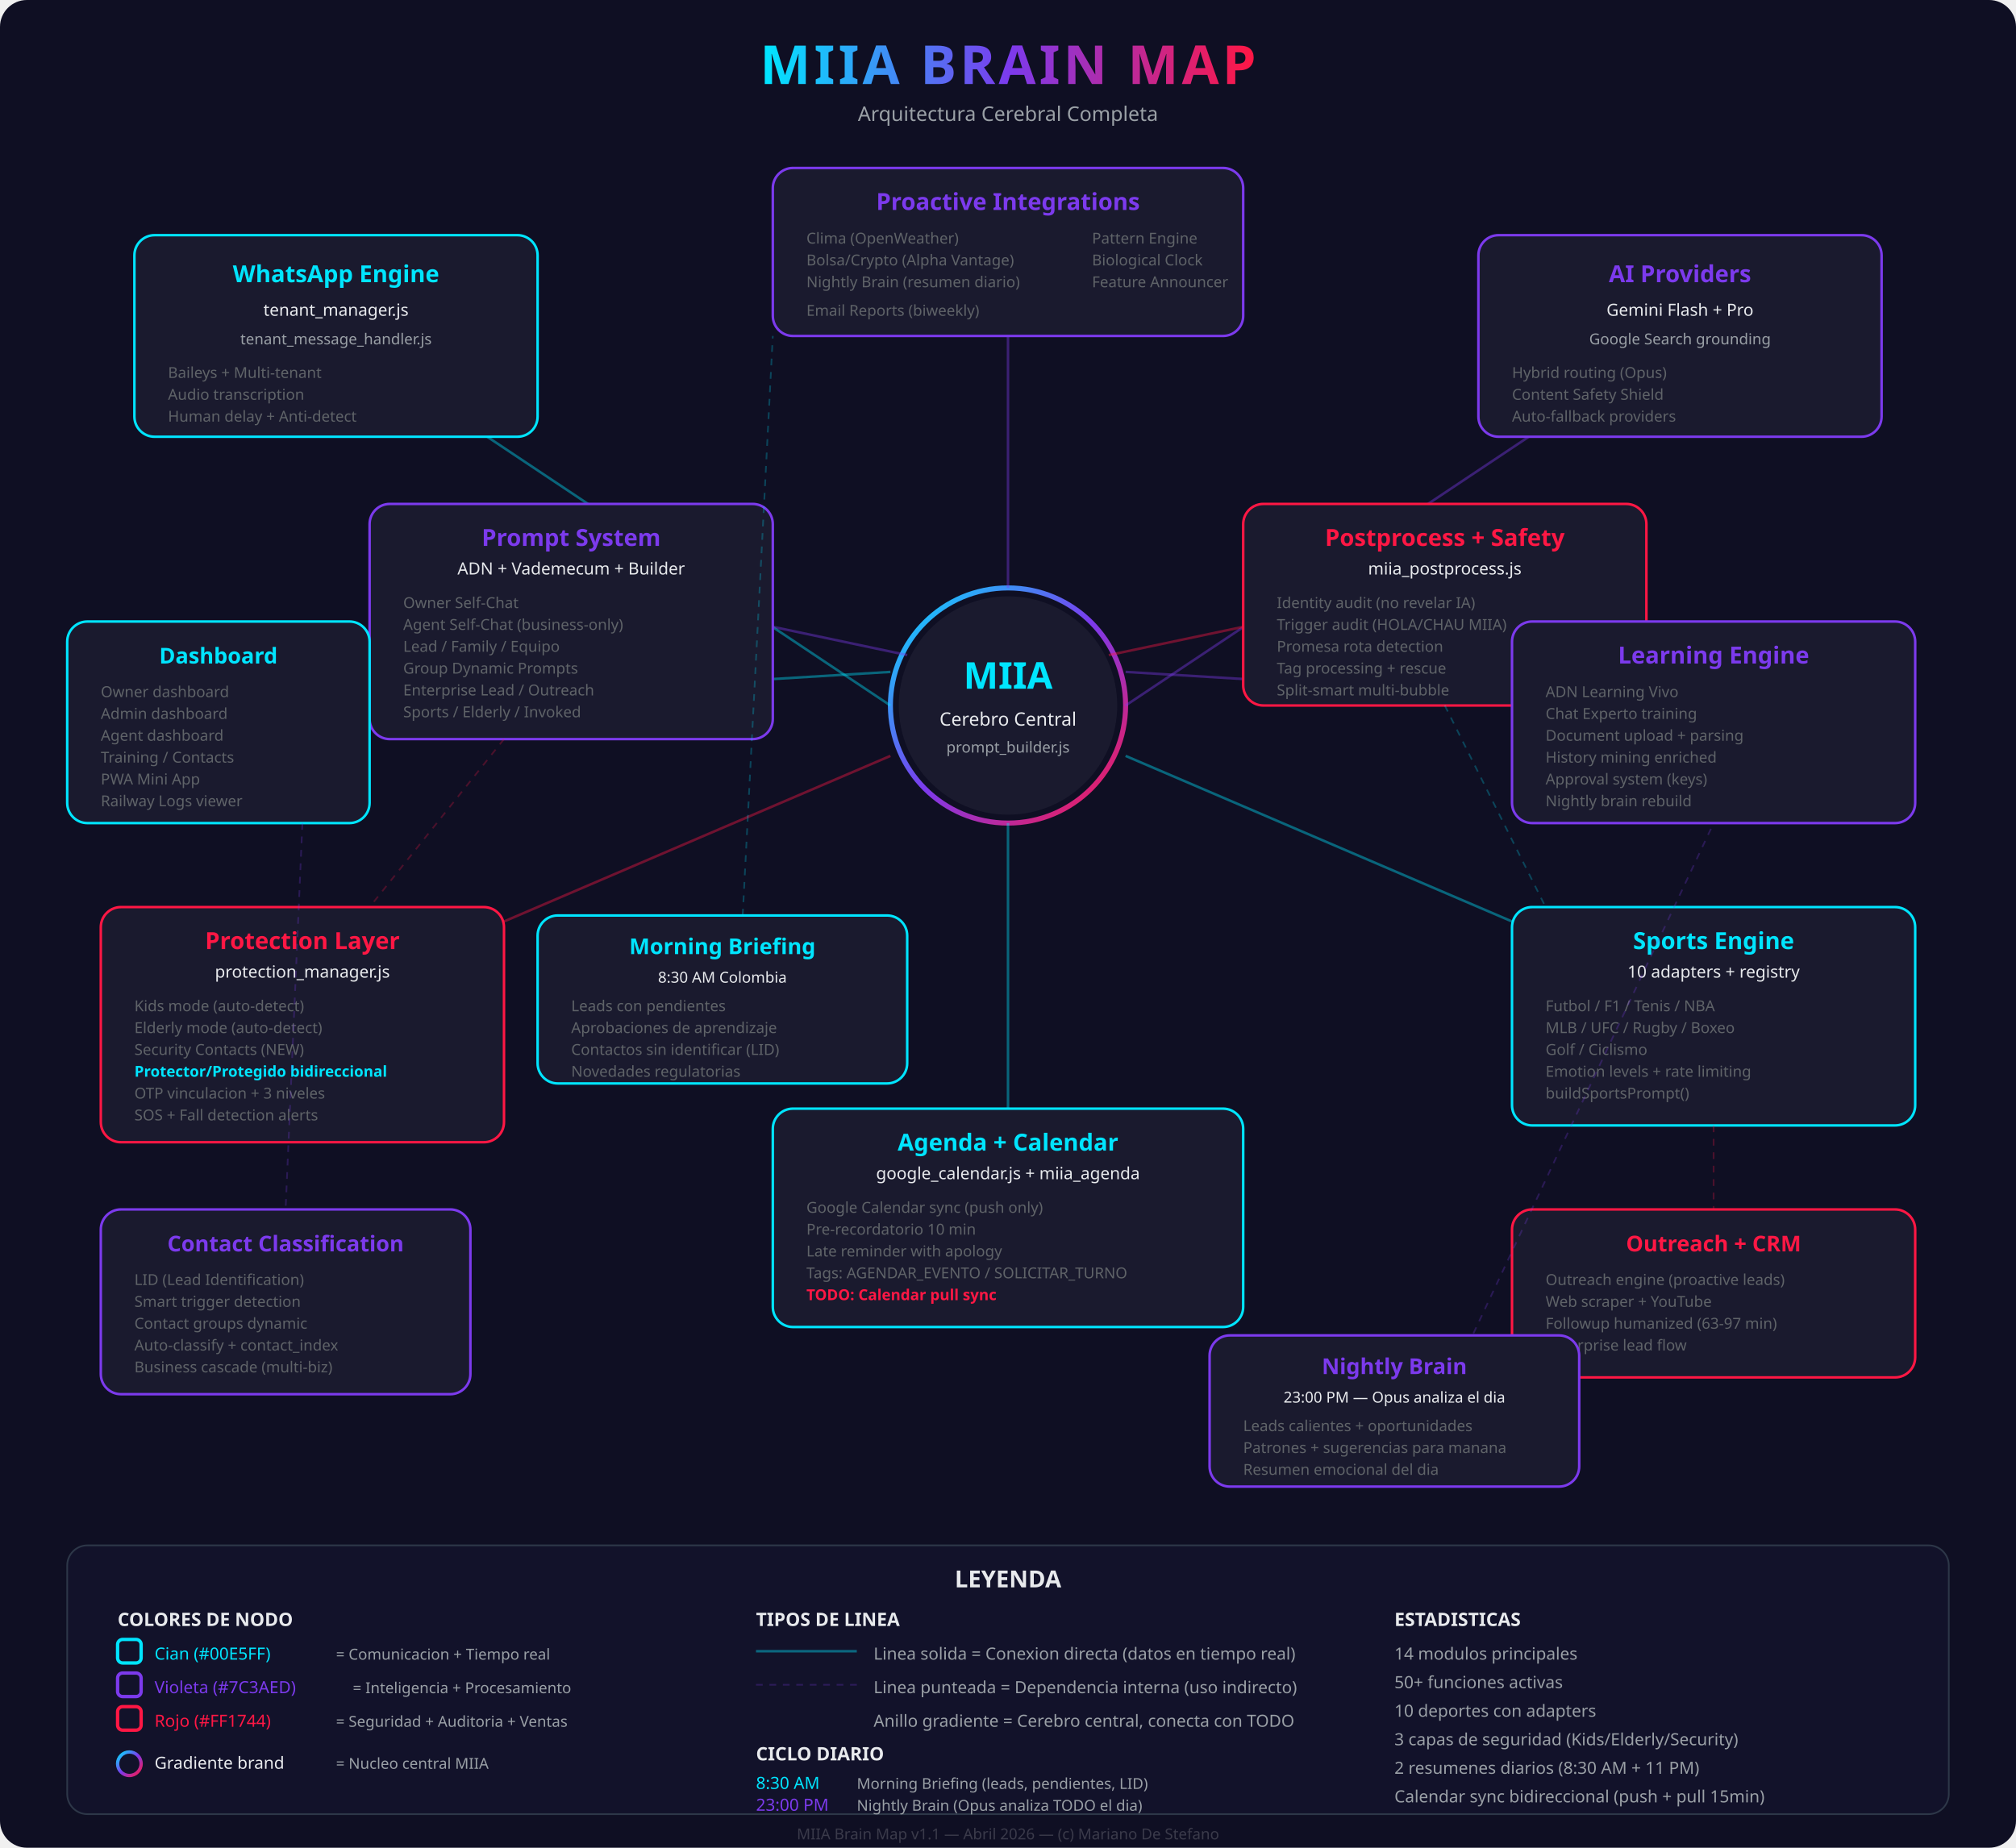
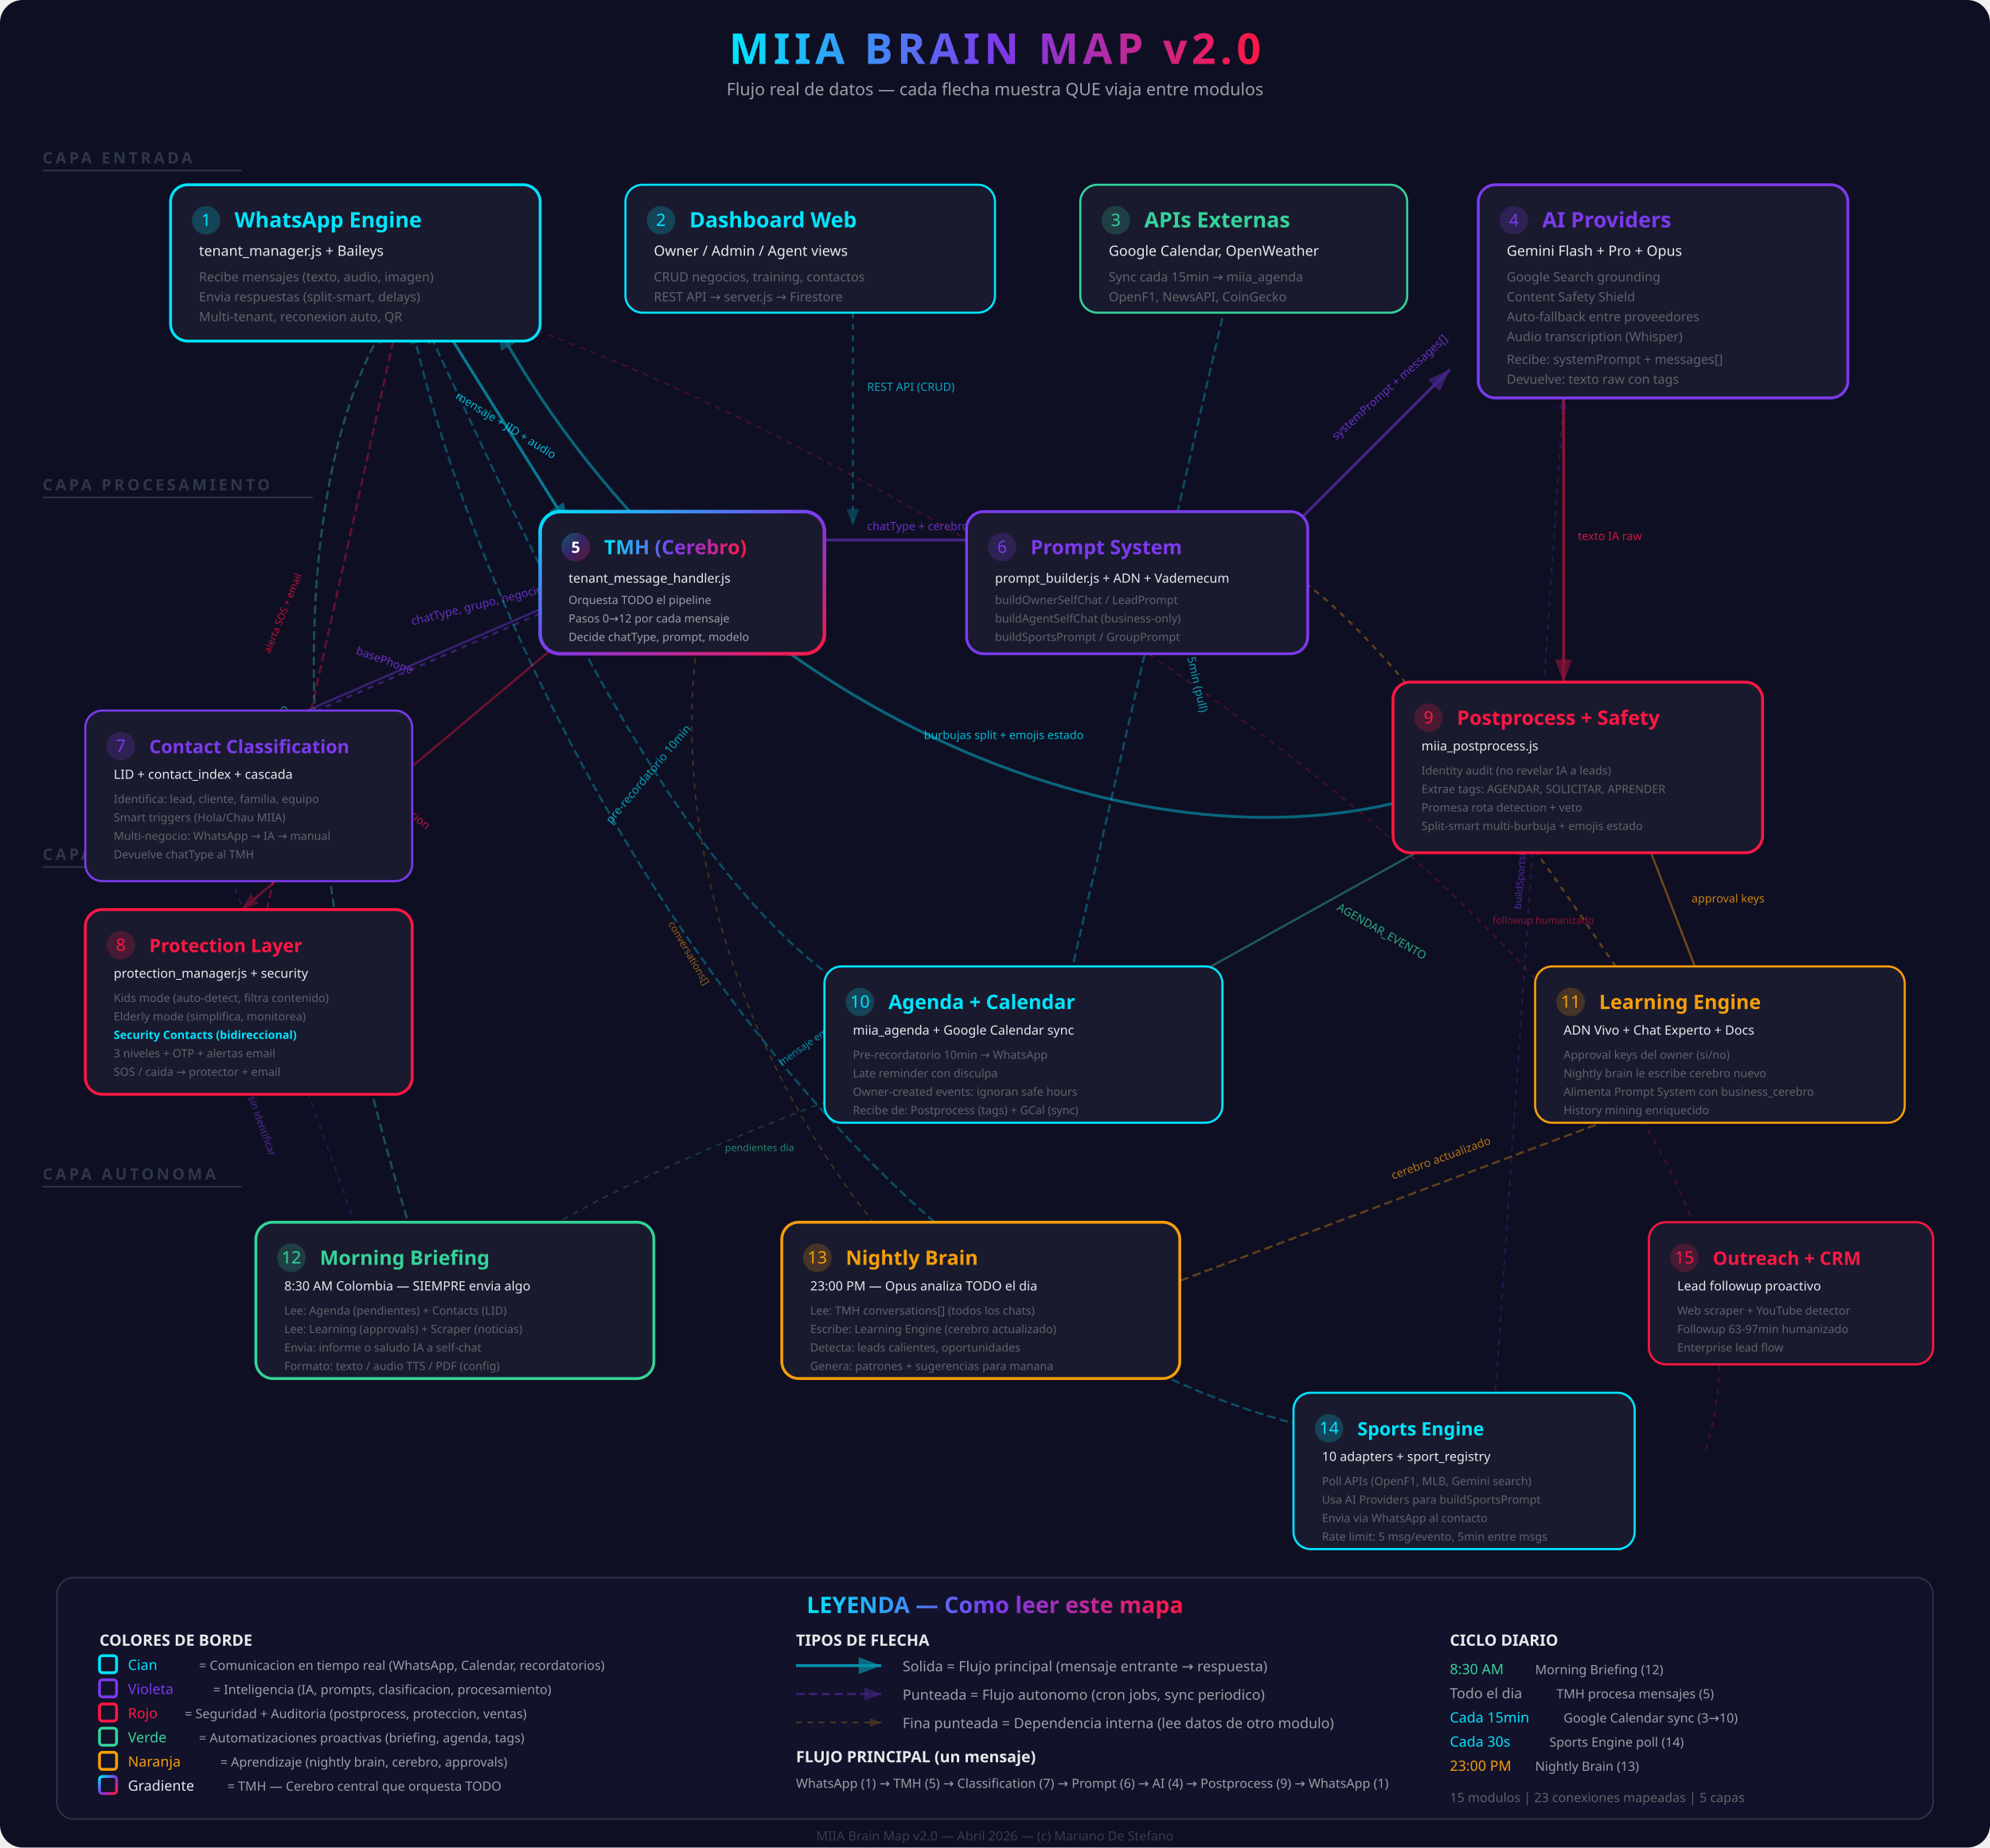
- <svg xmlns="http://www.w3.org/2000/svg" width="1200" height="1100" viewBox="0 0 1200 1100" font-family="'Segoe UI', system-ui, sans-serif">
+ <svg xmlns="http://www.w3.org/2000/svg" width="1400" height="1300" viewBox="0 0 1400 1300" font-family="'Segoe UI', system-ui, sans-serif">
  <defs>
    <linearGradient id="brand" x1="0%" y1="0%" x2="100%" y2="100%">
      <stop offset="0%" stop-color="#00E5FF" />
      <stop offset="50%" stop-color="#7C3AED" />
      <stop offset="100%" stop-color="#FF1744" />
    </linearGradient>
    <linearGradient id="brand-h" x1="0%" y1="0%" x2="100%" y2="0%">
      <stop offset="0%" stop-color="#00E5FF" />
      <stop offset="50%" stop-color="#7C3AED" />
      <stop offset="100%" stop-color="#FF1744" />
    </linearGradient>
-     <linearGradient id="cyan-violet" x1="0%" y1="0%" x2="100%" y2="0%">
-       <stop offset="0%" stop-color="#00E5FF" />
-       <stop offset="100%" stop-color="#7C3AED" />
-     </linearGradient>
-     <linearGradient id="violet-red" x1="0%" y1="0%" x2="100%" y2="0%">
-       <stop offset="0%" stop-color="#7C3AED" />
-       <stop offset="100%" stop-color="#FF1744" />
-     </linearGradient>
    <filter id="glow">
      <feGaussianBlur stdDeviation="3" result="blur" />
      <feMerge>
        <feMergeNode in="blur" />
        <feMergeNode in="SourceGraphic" />
      </feMerge>
    </filter>
    <filter id="shadow">
-       <feDropShadow dx="0" dy="2" stdDeviation="4" flood-opacity="0.15" />
+       <feDropShadow dx="0" dy="2" stdDeviation="4" flood-opacity="0.2" />
    </filter>
+     <marker id="arrow-cyan" markerWidth="8" markerHeight="6" refX="8" refY="3" orient="auto">
+       <path d="M0,0 L8,3 L0,6" fill="#00E5FF" opacity="0.7" />
+     </marker>
+     <marker id="arrow-violet" markerWidth="8" markerHeight="6" refX="8" refY="3" orient="auto">
+       <path d="M0,0 L8,3 L0,6" fill="#7C3AED" opacity="0.7" />
+     </marker>
+     <marker id="arrow-red" markerWidth="8" markerHeight="6" refX="8" refY="3" orient="auto">
+       <path d="M0,0 L8,3 L0,6" fill="#FF1744" opacity="0.7" />
+     </marker>
+     <marker id="arrow-green" markerWidth="8" markerHeight="6" refX="8" refY="3" orient="auto">
+       <path d="M0,0 L8,3 L0,6" fill="#34D399" opacity="0.7" />
+     </marker>
+     <marker id="arrow-orange" markerWidth="8" markerHeight="6" refX="8" refY="3" orient="auto">
+       <path d="M0,0 L8,3 L0,6" fill="#F59E0B" opacity="0.7" />
+     </marker>
  </defs>
-   <rect width="1200" height="1100" fill="#0f0f23" rx="16" />
-   <text x="600" y="50" text-anchor="middle" fill="url(#brand-h)" font-size="32" font-weight="700" letter-spacing="2">MIIA BRAIN MAP</text>
-   <text x="600" y="72" text-anchor="middle" fill="#9aa0a6" font-size="12">Arquitectura Cerebral Completa</text>
-   <circle cx="600" cy="420" r="70" fill="none" stroke="url(#brand)" stroke-width="3" filter="glow" />
-   <circle cx="600" cy="420" r="65" fill="#1a1a2e" />
-   <text x="600" y="410" text-anchor="middle" fill="#00E5FF" font-size="22" font-weight="700">MIIA</text>
-   <text x="600" y="432" text-anchor="middle" fill="#e8eaed" font-size="11">Cerebro Central</text>
-   <text x="600" y="448" text-anchor="middle" fill="#9aa0a6" font-size="9">prompt_builder.js</text>
-   <line x1="530" y1="420" x2="200" y2="200" stroke="#00E5FF" stroke-width="1.5" opacity="0.4" />
-   <line x1="670" y1="420" x2="1000" y2="200" stroke="#7C3AED" stroke-width="1.5" opacity="0.4" />
-   <line x1="530" y1="450" x2="180" y2="600" stroke="#FF1744" stroke-width="1.5" opacity="0.4" />
-   <line x1="600" y1="490" x2="600" y2="700" stroke="#00E5FF" stroke-width="1.5" opacity="0.4" />
-   <line x1="540" y1="390" x2="350" y2="350" stroke="#7C3AED" stroke-width="1.5" opacity="0.4" />
-   <line x1="660" y1="390" x2="850" y2="350" stroke="#FF1744" stroke-width="1.5" opacity="0.4" />
-   <line x1="670" y1="450" x2="1020" y2="600" stroke="#00E5FF" stroke-width="1.5" opacity="0.4" />
-   <line x1="600" y1="350" x2="600" y2="160" stroke="#7C3AED" stroke-width="1.5" opacity="0.4" />
-   <line x1="530" y1="400" x2="200" y2="420" stroke="#00E5FF" stroke-width="1.5" opacity="0.4" />
-   <line x1="670" y1="400" x2="1000" y2="420" stroke="#7C3AED" stroke-width="1.5" opacity="0.4" />
-   <rect x="80" y="140" width="240" height="120" rx="12" fill="#1a1a2e" stroke="#00E5FF" stroke-width="1.5" filter="shadow" />
-   <text x="200" y="168" text-anchor="middle" fill="#00E5FF" font-size="14" font-weight="700">WhatsApp Engine</text>
-   <text x="200" y="188" text-anchor="middle" fill="#e8eaed" font-size="10">tenant_manager.js</text>
-   <text x="200" y="205" text-anchor="middle" fill="#9aa0a6" font-size="9">tenant_message_handler.js</text>
-   <text x="100" y="225" fill="#5f6368" font-size="9">Baileys + Multi-tenant</text>
-   <text x="100" y="238" fill="#5f6368" font-size="9">Audio transcription</text>
-   <text x="100" y="251" fill="#5f6368" font-size="9">Human delay + Anti-detect</text>
-   <rect x="880" y="140" width="240" height="120" rx="12" fill="#1a1a2e" stroke="#7C3AED" stroke-width="1.5" filter="shadow" />
-   <text x="1000" y="168" text-anchor="middle" fill="#7C3AED" font-size="14" font-weight="700">AI Providers</text>
-   <text x="1000" y="188" text-anchor="middle" fill="#e8eaed" font-size="10">Gemini Flash + Pro</text>
-   <text x="1000" y="205" text-anchor="middle" fill="#9aa0a6" font-size="9">Google Search grounding</text>
-   <text x="900" y="225" fill="#5f6368" font-size="9">Hybrid routing (Opus)</text>
-   <text x="900" y="238" fill="#5f6368" font-size="9">Content Safety Shield</text>
-   <text x="900" y="251" fill="#5f6368" font-size="9">Auto-fallback providers</text>
-   <rect x="220" y="300" width="240" height="140" rx="12" fill="#1a1a2e" stroke="#7C3AED" stroke-width="1.5" filter="shadow" />
-   <text x="340" y="325" text-anchor="middle" fill="#7C3AED" font-size="14" font-weight="700">Prompt System</text>
-   <text x="340" y="342" text-anchor="middle" fill="#e8eaed" font-size="10">ADN + Vademecum + Builder</text>
-   <text x="240" y="362" fill="#5f6368" font-size="9">Owner Self-Chat</text>
-   <text x="240" y="375" fill="#5f6368" font-size="9">Agent Self-Chat (business-only)</text>
-   <text x="240" y="388" fill="#5f6368" font-size="9">Lead / Family / Equipo</text>
-   <text x="240" y="401" fill="#5f6368" font-size="9">Group Dynamic Prompts</text>
-   <text x="240" y="414" fill="#5f6368" font-size="9">Enterprise Lead / Outreach</text>
-   <text x="240" y="427" fill="#5f6368" font-size="9">Sports / Elderly / Invoked</text>
-   <rect x="740" y="300" width="240" height="120" rx="12" fill="#1a1a2e" stroke="#FF1744" stroke-width="1.5" filter="shadow" />
-   <text x="860" y="325" text-anchor="middle" fill="#FF1744" font-size="14" font-weight="700">Postprocess + Safety</text>
-   <text x="860" y="342" text-anchor="middle" fill="#e8eaed" font-size="10">miia_postprocess.js</text>
-   <text x="760" y="362" fill="#5f6368" font-size="9">Identity audit (no revelar IA)</text>
-   <text x="760" y="375" fill="#5f6368" font-size="9">Trigger audit (HOLA/CHAU MIIA)</text>
-   <text x="760" y="388" fill="#5f6368" font-size="9">Promesa rota detection</text>
-   <text x="760" y="401" fill="#5f6368" font-size="9">Tag processing + rescue</text>
-   <text x="760" y="414" fill="#5f6368" font-size="9">Split-smart multi-bubble</text>
-   <rect x="60" y="540" width="240" height="140" rx="12" fill="#1a1a2e" stroke="#FF1744" stroke-width="1.5" filter="shadow" />
-   <text x="180" y="565" text-anchor="middle" fill="#FF1744" font-size="14" font-weight="700">Protection Layer</text>
-   <text x="180" y="582" text-anchor="middle" fill="#e8eaed" font-size="10">protection_manager.js</text>
-   <text x="80" y="602" fill="#5f6368" font-size="9">Kids mode (auto-detect)</text>
-   <text x="80" y="615" fill="#5f6368" font-size="9">Elderly mode (auto-detect)</text>
-   <text x="80" y="628" fill="#5f6368" font-size="9">Security Contacts (NEW)</text>
-   <text x="80" y="641" fill="#00E5FF" font-size="9" font-weight="600">Protector/Protegido bidireccional</text>
-   <text x="80" y="654" fill="#5f6368" font-size="9">OTP vinculacion + 3 niveles</text>
-   <text x="80" y="667" fill="#5f6368" font-size="9">SOS + Fall detection alerts</text>
-   <rect x="460" y="660" width="280" height="130" rx="12" fill="#1a1a2e" stroke="#00E5FF" stroke-width="1.5" filter="shadow" />
-   <text x="600" y="685" text-anchor="middle" fill="#00E5FF" font-size="14" font-weight="700">Agenda + Calendar</text>
-   <text x="600" y="702" text-anchor="middle" fill="#e8eaed" font-size="10">google_calendar.js + miia_agenda</text>
-   <text x="480" y="722" fill="#5f6368" font-size="9">Google Calendar sync (push only)</text>
-   <text x="480" y="735" fill="#5f6368" font-size="9">Pre-recordatorio 10 min</text>
-   <text x="480" y="748" fill="#5f6368" font-size="9">Late reminder with apology</text>
-   <text x="480" y="761" fill="#5f6368" font-size="9">Tags: AGENDAR_EVENTO / SOLICITAR_TURNO</text>
-   <text x="480" y="774" fill="#FF1744" font-size="9" font-weight="600">TODO: Calendar pull sync</text>
-   <rect x="900" y="540" width="240" height="130" rx="12" fill="#1a1a2e" stroke="#00E5FF" stroke-width="1.5" filter="shadow" />
-   <text x="1020" y="565" text-anchor="middle" fill="#00E5FF" font-size="14" font-weight="700">Sports Engine</text>
-   <text x="1020" y="582" text-anchor="middle" fill="#e8eaed" font-size="10">10 adapters + registry</text>
-   <text x="920" y="602" fill="#5f6368" font-size="9">Futbol / F1 / Tenis / NBA</text>
-   <text x="920" y="615" fill="#5f6368" font-size="9">MLB / UFC / Rugby / Boxeo</text>
-   <text x="920" y="628" fill="#5f6368" font-size="9">Golf / Ciclismo</text>
-   <text x="920" y="641" fill="#5f6368" font-size="9">Emotion levels + rate limiting</text>
-   <text x="920" y="654" fill="#5f6368" font-size="9">buildSportsPrompt()</text>
-   <rect x="460" y="100" width="280" height="100" rx="12" fill="#1a1a2e" stroke="#7C3AED" stroke-width="1.5" filter="shadow" />
-   <text x="600" y="125" text-anchor="middle" fill="#7C3AED" font-size="14" font-weight="700">Proactive Integrations</text>
-   <text x="480" y="145" fill="#5f6368" font-size="9">Clima (OpenWeather)</text>
-   <text x="480" y="158" fill="#5f6368" font-size="9">Bolsa/Crypto (Alpha Vantage)</text>
-   <text x="480" y="171" fill="#5f6368" font-size="9">Nightly Brain (resumen diario)</text>
-   <text x="650" y="145" fill="#5f6368" font-size="9">Pattern Engine</text>
-   <text x="650" y="158" fill="#5f6368" font-size="9">Biological Clock</text>
-   <text x="650" y="171" fill="#5f6368" font-size="9">Feature Announcer</text>
-   <text x="480" y="188" fill="#5f6368" font-size="9">Email Reports (biweekly)</text>
-   <rect x="40" y="370" width="180" height="120" rx="12" fill="#1a1a2e" stroke="#00E5FF" stroke-width="1.5" filter="shadow" />
-   <text x="130" y="395" text-anchor="middle" fill="#00E5FF" font-size="13" font-weight="700">Dashboard</text>
-   <text x="60" y="415" fill="#5f6368" font-size="9">Owner dashboard</text>
-   <text x="60" y="428" fill="#5f6368" font-size="9">Admin dashboard</text>
-   <text x="60" y="441" fill="#5f6368" font-size="9">Agent dashboard</text>
-   <text x="60" y="454" fill="#5f6368" font-size="9">Training / Contacts</text>
-   <text x="60" y="467" fill="#5f6368" font-size="9">PWA Mini App</text>
-   <text x="60" y="480" fill="#5f6368" font-size="9">Railway Logs viewer</text>
-   <rect x="900" y="370" width="240" height="120" rx="12" fill="#1a1a2e" stroke="#7C3AED" stroke-width="1.5" filter="shadow" />
-   <text x="1020" y="395" text-anchor="middle" fill="#7C3AED" font-size="14" font-weight="700">Learning Engine</text>
-   <text x="920" y="415" fill="#5f6368" font-size="9">ADN Learning Vivo</text>
-   <text x="920" y="428" fill="#5f6368" font-size="9">Chat Experto training</text>
-   <text x="920" y="441" fill="#5f6368" font-size="9">Document upload + parsing</text>
-   <text x="920" y="454" fill="#5f6368" font-size="9">History mining enriched</text>
-   <text x="920" y="467" fill="#5f6368" font-size="9">Approval system (keys)</text>
-   <text x="920" y="480" fill="#5f6368" font-size="9">Nightly brain rebuild</text>
-   <rect x="60" y="720" width="220" height="110" rx="12" fill="#1a1a2e" stroke="#7C3AED" stroke-width="1.5" filter="shadow" />
-   <text x="170" y="745" text-anchor="middle" fill="#7C3AED" font-size="13" font-weight="700">Contact Classification</text>
-   <text x="80" y="765" fill="#5f6368" font-size="9">LID (Lead Identification)</text>
-   <text x="80" y="778" fill="#5f6368" font-size="9">Smart trigger detection</text>
-   <text x="80" y="791" fill="#5f6368" font-size="9">Contact groups dynamic</text>
-   <text x="80" y="804" fill="#5f6368" font-size="9">Auto-classify + contact_index</text>
-   <text x="80" y="817" fill="#5f6368" font-size="9">Business cascade (multi-biz)</text>
-   <rect x="900" y="720" width="240" height="100" rx="12" fill="#1a1a2e" stroke="#FF1744" stroke-width="1.5" filter="shadow" />
-   <text x="1020" y="745" text-anchor="middle" fill="#FF1744" font-size="13" font-weight="700">Outreach + CRM</text>
-   <text x="920" y="765" fill="#5f6368" font-size="9">Outreach engine (proactive leads)</text>
-   <text x="920" y="778" fill="#5f6368" font-size="9">Web scraper + YouTube</text>
-   <text x="920" y="791" fill="#5f6368" font-size="9">Followup humanized (63-97 min)</text>
-   <text x="920" y="804" fill="#5f6368" font-size="9">Enterprise lead flow</text>
-   <line x1="300" y1="440" x2="220" y2="540" stroke="#FF1744" stroke-width="1" opacity="0.25" stroke-dasharray="4" />
-   <line x1="860" y1="420" x2="920" y2="540" stroke="#00E5FF" stroke-width="1" opacity="0.25" stroke-dasharray="4" />
-   <line x1="180" y1="490" x2="170" y2="720" stroke="#7C3AED" stroke-width="1" opacity="0.25" stroke-dasharray="4" />
-   <line x1="1020" y1="670" x2="1020" y2="720" stroke="#FF1744" stroke-width="1" opacity="0.25" stroke-dasharray="4" />
-   <line x1="440" y1="585" x2="460" y2="200" stroke="#00E5FF" stroke-width="1" opacity="0.25" stroke-dasharray="4" />
-   <line x1="860" y1="830" x2="1020" y2="490" stroke="#7C3AED" stroke-width="1" opacity="0.25" stroke-dasharray="4" />
-   <rect x="320" y="545" width="220" height="100" rx="12" fill="#1a1a2e" stroke="#00E5FF" stroke-width="1.5" filter="shadow" />
-   <text x="430" y="568" text-anchor="middle" fill="#00E5FF" font-size="13" font-weight="700">Morning Briefing</text>
-   <text x="430" y="585" text-anchor="middle" fill="#e8eaed" font-size="9">8:30 AM Colombia</text>
-   <text x="340" y="602" fill="#5f6368" font-size="9">Leads con pendientes</text>
-   <text x="340" y="615" fill="#5f6368" font-size="9">Aprobaciones de aprendizaje</text>
-   <text x="340" y="628" fill="#5f6368" font-size="9">Contactos sin identificar (LID)</text>
-   <text x="340" y="641" fill="#5f6368" font-size="9">Novedades regulatorias</text>
-   <rect x="720" y="795" width="220" height="90" rx="12" fill="#1a1a2e" stroke="#7C3AED" stroke-width="1.5" filter="shadow" />
-   <text x="830" y="818" text-anchor="middle" fill="#7C3AED" font-size="13" font-weight="700">Nightly Brain</text>
-   <text x="830" y="835" text-anchor="middle" fill="#e8eaed" font-size="9">23:00 PM — Opus analiza el dia</text>
-   <text x="740" y="852" fill="#5f6368" font-size="9">Leads calientes + oportunidades</text>
-   <text x="740" y="865" fill="#5f6368" font-size="9">Patrones + sugerencias para manana</text>
-   <text x="740" y="878" fill="#5f6368" font-size="9">Resumen emocional del dia</text>
-   <rect x="40" y="920" width="1120" height="160" rx="12" fill="#12122a" stroke="#2d3748" stroke-width="1" />
-   <text x="600" y="945" text-anchor="middle" fill="#e8eaed" font-size="14" font-weight="700">LEYENDA</text>
-   <text x="70" y="968" fill="#e8eaed" font-size="11" font-weight="600">COLORES DE NODO</text>
-   <rect x="70" y="976" width="14" height="14" rx="3" fill="none" stroke="#00E5FF" stroke-width="2" />
-   <text x="92" y="988" fill="#00E5FF" font-size="10">Cian (#00E5FF)</text>
-   <text x="200" y="988" fill="#9aa0a6" font-size="9">= Comunicacion + Tiempo real</text>
-   <rect x="70" y="996" width="14" height="14" rx="3" fill="none" stroke="#7C3AED" stroke-width="2" />
-   <text x="92" y="1008" fill="#7C3AED" font-size="10">Violeta (#7C3AED)</text>
-   <text x="210" y="1008" fill="#9aa0a6" font-size="9">= Inteligencia + Procesamiento</text>
-   <rect x="70" y="1016" width="14" height="14" rx="3" fill="none" stroke="#FF1744" stroke-width="2" />
-   <text x="92" y="1028" fill="#FF1744" font-size="10">Rojo (#FF1744)</text>
-   <text x="200" y="1028" fill="#9aa0a6" font-size="9">= Seguridad + Auditoria + Ventas</text>
-   <circle cx="77" cy="1050" r="7" fill="none" stroke="url(#brand)" stroke-width="2" />
-   <text x="92" y="1053" fill="#e8eaed" font-size="10">Gradiente brand</text>
-   <text x="200" y="1053" fill="#9aa0a6" font-size="9">= Nucleo central MIIA</text>
-   <text x="450" y="968" fill="#e8eaed" font-size="11" font-weight="600">TIPOS DE LINEA</text>
-   <line x1="450" y1="983" x2="510" y2="983" stroke="#00E5FF" stroke-width="1.5" opacity="0.4" />
-   <text x="520" y="988" fill="#9aa0a6" font-size="10">Linea solida = Conexion directa (datos en tiempo real)</text>
-   <line x1="450" y1="1003" x2="510" y2="1003" stroke="#7C3AED" stroke-width="1" opacity="0.25" stroke-dasharray="4" />
-   <text x="520" y="1008" fill="#9aa0a6" font-size="10">Linea punteada = Dependencia interna (uso indirecto)</text>
-   <line x1="450" y1="1023" x2="510" y2="1023" stroke="url(#brand)" stroke-width="3" />
-   <text x="520" y="1028" fill="#9aa0a6" font-size="10">Anillo gradiente = Cerebro central, conecta con TODO</text>
-   <text x="450" y="1048" fill="#e8eaed" font-size="11" font-weight="600">CICLO DIARIO</text>
-   <text x="450" y="1065" fill="#00E5FF" font-size="10">8:30 AM</text>
-   <text x="510" y="1065" fill="#9aa0a6" font-size="9">Morning Briefing (leads, pendientes, LID)</text>
-   <text x="450" y="1078" fill="#7C3AED" font-size="10">23:00 PM</text>
-   <text x="510" y="1078" fill="#9aa0a6" font-size="9">Nightly Brain (Opus analiza TODO el dia)</text>
-   <text x="830" y="968" fill="#e8eaed" font-size="11" font-weight="600">ESTADISTICAS</text>
-   <text x="830" y="988" fill="#9aa0a6" font-size="10">14 modulos principales</text>
-   <text x="830" y="1005" fill="#9aa0a6" font-size="10">50+ funciones activas</text>
-   <text x="830" y="1022" fill="#9aa0a6" font-size="10">10 deportes con adapters</text>
-   <text x="830" y="1039" fill="#9aa0a6" font-size="10">3 capas de seguridad (Kids/Elderly/Security)</text>
-   <text x="830" y="1056" fill="#9aa0a6" font-size="10">2 resumenes diarios (8:30 AM + 11 PM)</text>
-   <text x="830" y="1073" fill="#9aa0a6" font-size="10">Calendar sync bidireccional (push + pull 15min)</text>
-   <text x="600" y="1095" text-anchor="middle" fill="#3a3a4a" font-size="9">MIIA Brain Map v1.1 — Abril 2026 — (c) Mariano De Stefano</text>
+   <rect width="1400" height="1300" fill="#0f0f23" rx="16" />
+   <text x="700" y="45" text-anchor="middle" fill="url(#brand-h)" font-size="30" font-weight="700" letter-spacing="3">MIIA BRAIN MAP v2.0</text>
+   <text x="700" y="67" text-anchor="middle" fill="#9aa0a6" font-size="12">Flujo real de datos — cada flecha muestra QUE viaja entre modulos</text>
+   <text x="30" y="115" fill="#2d3748" font-size="11" font-weight="700" letter-spacing="2">CAPA ENTRADA</text>
+   <line x1="30" y1="120" x2="170" y2="120" stroke="#2d3748" stroke-width="1" />
+   <text x="30" y="345" fill="#2d3748" font-size="11" font-weight="700" letter-spacing="2">CAPA PROCESAMIENTO</text>
+   <line x1="30" y1="350" x2="220" y2="350" stroke="#2d3748" stroke-width="1" />
+   <text x="30" y="605" fill="#2d3748" font-size="11" font-weight="700" letter-spacing="2">CAPA DECISION</text>
+   <line x1="30" y1="610" x2="170" y2="610" stroke="#2d3748" stroke-width="1" />
+   <text x="30" y="830" fill="#2d3748" font-size="11" font-weight="700" letter-spacing="2">CAPA AUTONOMA</text>
+   <line x1="30" y1="835" x2="170" y2="835" stroke="#2d3748" stroke-width="1" />
+   <path d="M300,210 L400,370" fill="none" stroke="#00E5FF" stroke-width="2" opacity="0.5" marker-end="url(#arrow-cyan)" />
+   <text x="320" y="280" fill="#00E5FF" font-size="8" transform="rotate(32,320,280)" opacity="0.8">mensaje + JID + audio</text>
+   <path d="M400,420 L170,520" fill="none" stroke="#7C3AED" stroke-width="1.5" opacity="0.4" marker-end="url(#arrow-violet)" />
+   <text x="250" y="460" fill="#7C3AED" font-size="8" transform="rotate(20,250,460)" opacity="0.8">basePhone</text>
+   <path d="M200,510 L430,410" fill="none" stroke="#7C3AED" stroke-width="1.5" opacity="0.4" marker-end="url(#arrow-violet)" stroke-dasharray="4" />
+   <text x="290" y="440" fill="#7C3AED" font-size="8" transform="rotate(-14,290,440)" opacity="0.8">chatType, grupo, negocio</text>
+   <path d="M420,430 L170,640" fill="none" stroke="#FF1744" stroke-width="1.5" opacity="0.4" marker-end="url(#arrow-red)" />
+   <text x="250" y="545" fill="#FF1744" font-size="8" transform="rotate(38,250,545)" opacity="0.7">check proteccion</text>
+   <path d="M560,380 L700,380" fill="none" stroke="#7C3AED" stroke-width="2" opacity="0.5" marker-end="url(#arrow-violet)" />
+   <text x="610" y="373" fill="#7C3AED" font-size="8" opacity="0.8">chatType + cerebro + historial</text>
+   <path d="M900,380 L1020,260" fill="none" stroke="#7C3AED" stroke-width="2" opacity="0.5" marker-end="url(#arrow-violet)" />
+   <text x="940" y="310" fill="#7C3AED" font-size="8" transform="rotate(-42,940,310)" opacity="0.8">systemPrompt + messages[]</text>
+   <path d="M1100,280 L1100,480" fill="none" stroke="#FF1744" stroke-width="2" opacity="0.5" marker-end="url(#arrow-red)" />
+   <text x="1110" y="380" fill="#FF1744" font-size="8" opacity="0.8">texto IA raw</text>
+   <path d="M1000,560 C800,620 500,500 350,230" fill="none" stroke="#00E5FF" stroke-width="2" opacity="0.4" marker-end="url(#arrow-cyan)" />
+   <text x="650" y="520" fill="#00E5FF" font-size="8" opacity="0.8">burbujas split + emojis estado</text>
+   <path d="M1050,570 L780,720" fill="none" stroke="#34D399" stroke-width="1.5" opacity="0.4" marker-end="url(#arrow-green)" />
+   <text x="940" y="640" fill="#34D399" font-size="8" transform="rotate(30,940,640)" opacity="0.8">AGENDAR_EVENTO</text>
+   <path d="M1150,570 L1200,700" fill="none" stroke="#F59E0B" stroke-width="1.5" opacity="0.4" marker-end="url(#arrow-orange)" />
+   <text x="1190" y="635" fill="#F59E0B" font-size="8" opacity="0.8">approval keys</text>
+   <path d="M870,180 L750,700" fill="none" stroke="#00E5FF" stroke-width="1.5" opacity="0.3" marker-end="url(#arrow-cyan)" stroke-dasharray="6,3" />
+   <text x="830" y="440" fill="#00E5FF" font-size="8" transform="rotate(77,830,440)" opacity="0.7">sync 15min (pull)</text>
+   <path d="M650,720 C500,680 380,400 300,230" fill="none" stroke="#00E5FF" stroke-width="1.5" opacity="0.3" marker-end="url(#arrow-cyan)" stroke-dasharray="6,3" />
+   <text x="430" y="580" fill="#00E5FF" font-size="8" transform="rotate(-50,430,580)" opacity="0.7">pre-recordatorio 10min</text>
+   <path d="M600,180 L600,370" fill="none" stroke="#00E5FF" stroke-width="1.5" opacity="0.3" marker-end="url(#arrow-cyan)" stroke-dasharray="4" />
+   <text x="610" y="275" fill="#00E5FF" font-size="8" opacity="0.7">REST API (CRUD)</text>
+   <path d="M300,900 C200,600 200,350 270,230" fill="none" stroke="#34D399" stroke-width="1.5" opacity="0.35" marker-end="url(#arrow-green)" stroke-dasharray="6,3" />
+   <text x="180" y="560" fill="#34D399" font-size="8" transform="rotate(-70,180,560)" opacity="0.7">informe matutino</text>
+   <path d="M680,740 C500,800 380,860 350,890" fill="none" stroke="#34D399" stroke-width="1" opacity="0.25" marker-end="url(#arrow-green)" stroke-dasharray="4" />
+   <text x="510" y="810" fill="#34D399" font-size="7" opacity="0.6">pendientes dia</text>
+   <path d="M160,610 L260,890" fill="none" stroke="#7C3AED" stroke-width="1" opacity="0.25" marker-end="url(#arrow-violet)" stroke-dasharray="4" />
+   <text x="170" y="760" fill="#7C3AED" font-size="7" transform="rotate(70,170,760)" opacity="0.6">LID sin identificar</text>
+   <path d="M780,920 L1180,770" fill="none" stroke="#F59E0B" stroke-width="1.5" opacity="0.35" marker-end="url(#arrow-orange)" stroke-dasharray="6,3" />
+   <text x="980" y="830" fill="#F59E0B" font-size="8" transform="rotate(-20,980,830)" opacity="0.7">cerebro actualizado</text>
+   <path d="M500,400 C450,600 550,800 650,900" fill="none" stroke="#F59E0B" stroke-width="1" opacity="0.25" marker-end="url(#arrow-orange)" stroke-dasharray="4" />
+   <text x="470" y="650" fill="#F59E0B" font-size="7" transform="rotate(60,470,650)" opacity="0.6">conversations[]</text>
+   <path d="M1050,1010 L1100,280" fill="none" stroke="#7C3AED" stroke-width="1" opacity="0.25" marker-end="url(#arrow-violet)" stroke-dasharray="4" />
+   <text x="1070" y="640" fill="#7C3AED" font-size="7" transform="rotate(-85,1070,640)" opacity="0.6">buildSportsPrompt</text>
+   <path d="M950,1010 C600,950 350,500 290,230" fill="none" stroke="#00E5FF" stroke-width="1.5" opacity="0.3" marker-end="url(#arrow-cyan)" stroke-dasharray="6,3" />
+   <text x="550" y="750" fill="#00E5FF" font-size="7" transform="rotate(-35,550,750)" opacity="0.6">mensaje emotivo contacto</text>
+   <path d="M1200,1020 C1300,700 600,300 340,220" fill="none" stroke="#FF1744" stroke-width="1" opacity="0.25" marker-end="url(#arrow-red)" stroke-dasharray="4" />
+   <text x="1050" y="650" fill="#FF1744" font-size="7" opacity="0.5">followup humanizado</text>
+   <path d="M170,720 L280,225" fill="none" stroke="#FF1744" stroke-width="1.5" opacity="0.35" marker-end="url(#arrow-red)" stroke-dasharray="6,3" />
+   <text x="190" y="460" fill="#FF1744" font-size="7" transform="rotate(-68,190,460)" opacity="0.7">alerta SOS + email</text>
+   <path d="M1150,700 C1050,550 950,420 900,400" fill="none" stroke="#F59E0B" stroke-width="1.5" opacity="0.35" marker-end="url(#arrow-orange)" stroke-dasharray="4" />
+   <text x="1060" y="530" fill="#F59E0B" font-size="8" transform="rotate(-40,1060,530)" opacity="0.7">business_cerebro</text>
+   <rect x="120" y="130" width="260" height="110" rx="12" fill="#1a1a2e" stroke="#00E5FF" stroke-width="2" filter="shadow" />
+   <circle cx="145" cy="155" r="10" fill="#00E5FF" opacity="0.2" />
+   <text x="145" y="159" text-anchor="middle" fill="#00E5FF" font-size="12">1</text>
+   <text x="165" y="160" fill="#00E5FF" font-size="15" font-weight="700">WhatsApp Engine</text>
+   <text x="140" y="180" fill="#e8eaed" font-size="10">tenant_manager.js + Baileys</text>
+   <text x="140" y="198" fill="#5f6368" font-size="9">Recibe mensajes (texto, audio, imagen)</text>
+   <text x="140" y="212" fill="#5f6368" font-size="9">Envia respuestas (split-smart, delays)</text>
+   <text x="140" y="226" fill="#5f6368" font-size="9">Multi-tenant, reconexion auto, QR</text>
+   <rect x="440" y="130" width="260" height="90" rx="12" fill="#1a1a2e" stroke="#00E5FF" stroke-width="1.5" filter="shadow" />
+   <circle cx="465" cy="155" r="10" fill="#00E5FF" opacity="0.2" />
+   <text x="465" y="159" text-anchor="middle" fill="#00E5FF" font-size="12">2</text>
+   <text x="485" y="160" fill="#00E5FF" font-size="15" font-weight="700">Dashboard Web</text>
+   <text x="460" y="180" fill="#e8eaed" font-size="10">Owner / Admin / Agent views</text>
+   <text x="460" y="198" fill="#5f6368" font-size="9">CRUD negocios, training, contactos</text>
+   <text x="460" y="212" fill="#5f6368" font-size="9">REST API → server.js → Firestore</text>
+   <rect x="760" y="130" width="230" height="90" rx="12" fill="#1a1a2e" stroke="#34D399" stroke-width="1.5" filter="shadow" />
+   <circle cx="785" cy="155" r="10" fill="#34D399" opacity="0.2" />
+   <text x="785" y="159" text-anchor="middle" fill="#34D399" font-size="12">3</text>
+   <text x="805" y="160" fill="#34D399" font-size="15" font-weight="700">APIs Externas</text>
+   <text x="780" y="180" fill="#e8eaed" font-size="10">Google Calendar, OpenWeather</text>
+   <text x="780" y="198" fill="#5f6368" font-size="9">Sync cada 15min → miia_agenda</text>
+   <text x="780" y="212" fill="#5f6368" font-size="9">OpenF1, NewsAPI, CoinGecko</text>
+   <rect x="1040" y="130" width="260" height="150" rx="12" fill="#1a1a2e" stroke="#7C3AED" stroke-width="2" filter="shadow" />
+   <circle cx="1065" cy="155" r="10" fill="#7C3AED" opacity="0.2" />
+   <text x="1065" y="159" text-anchor="middle" fill="#7C3AED" font-size="12">4</text>
+   <text x="1085" y="160" fill="#7C3AED" font-size="15" font-weight="700">AI Providers</text>
+   <text x="1060" y="180" fill="#e8eaed" font-size="10">Gemini Flash + Pro + Opus</text>
+   <text x="1060" y="198" fill="#5f6368" font-size="9">Google Search grounding</text>
+   <text x="1060" y="212" fill="#5f6368" font-size="9">Content Safety Shield</text>
+   <text x="1060" y="226" fill="#5f6368" font-size="9">Auto-fallback entre proveedores</text>
+   <text x="1060" y="240" fill="#5f6368" font-size="9">Audio transcription (Whisper)</text>
+   <text x="1060" y="256" fill="#5f6368" font-size="9">Recibe: systemPrompt + messages[]</text>
+   <text x="1060" y="270" fill="#5f6368" font-size="9">Devuelve: texto raw con tags</text>
+   <rect x="380" y="360" width="200" height="100" rx="14" fill="#1a1a2e" stroke="url(#brand)" stroke-width="2.5" filter="glow" />
+   <circle cx="405" cy="385" r="10" fill="url(#brand)" opacity="0.3" />
+   <text x="405" y="389" text-anchor="middle" fill="white" font-size="11" font-weight="700">5</text>
+   <text x="425" y="390" fill="url(#brand-h)" font-size="14" font-weight="700">TMH (Cerebro)</text>
+   <text x="400" y="410" fill="#e8eaed" font-size="9">tenant_message_handler.js</text>
+   <text x="400" y="425" fill="#9aa0a6" font-size="8">Orquesta TODO el pipeline</text>
+   <text x="400" y="438" fill="#9aa0a6" font-size="8">Pasos 0→12 por cada mensaje</text>
+   <text x="400" y="451" fill="#9aa0a6" font-size="8">Decide chatType, prompt, modelo</text>
+   <rect x="680" y="360" width="240" height="100" rx="12" fill="#1a1a2e" stroke="#7C3AED" stroke-width="2" filter="shadow" />
+   <circle cx="705" cy="385" r="10" fill="#7C3AED" opacity="0.2" />
+   <text x="705" y="389" text-anchor="middle" fill="#7C3AED" font-size="12">6</text>
+   <text x="725" y="390" fill="#7C3AED" font-size="14" font-weight="700">Prompt System</text>
+   <text x="700" y="410" fill="#e8eaed" font-size="9">prompt_builder.js + ADN + Vademecum</text>
+   <text x="700" y="425" fill="#5f6368" font-size="8">buildOwnerSelfChat / LeadPrompt</text>
+   <text x="700" y="438" fill="#5f6368" font-size="8">buildAgentSelfChat (business-only)</text>
+   <text x="700" y="451" fill="#5f6368" font-size="8">buildSportsPrompt / GroupPrompt</text>
+   <rect x="60" y="500" width="230" height="120" rx="12" fill="#1a1a2e" stroke="#7C3AED" stroke-width="1.5" filter="shadow" />
+   <circle cx="85" cy="525" r="10" fill="#7C3AED" opacity="0.2" />
+   <text x="85" y="529" text-anchor="middle" fill="#7C3AED" font-size="12">7</text>
+   <text x="105" y="530" fill="#7C3AED" font-size="13" font-weight="700">Contact Classification</text>
+   <text x="80" y="548" fill="#e8eaed" font-size="9">LID + contact_index + cascada</text>
+   <text x="80" y="565" fill="#5f6368" font-size="8">Identifica: lead, cliente, familia, equipo</text>
+   <text x="80" y="578" fill="#5f6368" font-size="8">Smart triggers (Hola/Chau MIIA)</text>
+   <text x="80" y="591" fill="#5f6368" font-size="8">Multi-negocio: WhatsApp → IA → manual</text>
+   <text x="80" y="604" fill="#5f6368" font-size="8">Devuelve chatType al TMH</text>
+   <rect x="60" y="640" width="230" height="130" rx="12" fill="#1a1a2e" stroke="#FF1744" stroke-width="2" filter="shadow" />
+   <circle cx="85" cy="665" r="10" fill="#FF1744" opacity="0.2" />
+   <text x="85" y="669" text-anchor="middle" fill="#FF1744" font-size="12">8</text>
+   <text x="105" y="670" fill="#FF1744" font-size="13" font-weight="700">Protection Layer</text>
+   <text x="80" y="688" fill="#e8eaed" font-size="9">protection_manager.js + security</text>
+   <text x="80" y="705" fill="#5f6368" font-size="8">Kids mode (auto-detect, filtra contenido)</text>
+   <text x="80" y="718" fill="#5f6368" font-size="8">Elderly mode (simplifica, monitorea)</text>
+   <text x="80" y="731" fill="#00E5FF" font-size="8" font-weight="600">Security Contacts (bidireccional)</text>
+   <text x="80" y="744" fill="#5f6368" font-size="8">3 niveles + OTP + alertas email</text>
+   <text x="80" y="757" fill="#5f6368" font-size="8">SOS / caida → protector + email</text>
+   <rect x="980" y="480" width="260" height="120" rx="12" fill="#1a1a2e" stroke="#FF1744" stroke-width="2" filter="shadow" />
+   <circle cx="1005" cy="505" r="10" fill="#FF1744" opacity="0.2" />
+   <text x="1005" y="509" text-anchor="middle" fill="#FF1744" font-size="12">9</text>
+   <text x="1025" y="510" fill="#FF1744" font-size="14" font-weight="700">Postprocess + Safety</text>
+   <text x="1000" y="528" fill="#e8eaed" font-size="9">miia_postprocess.js</text>
+   <text x="1000" y="545" fill="#5f6368" font-size="8">Identity audit (no revelar IA a leads)</text>
+   <text x="1000" y="558" fill="#5f6368" font-size="8">Extrae tags: AGENDAR, SOLICITAR, APRENDER</text>
+   <text x="1000" y="571" fill="#5f6368" font-size="8">Promesa rota detection + veto</text>
+   <text x="1000" y="584" fill="#5f6368" font-size="8">Split-smart multi-burbuja + emojis estado</text>
+   <rect x="580" y="680" width="280" height="110" rx="12" fill="#1a1a2e" stroke="#00E5FF" stroke-width="1.5" filter="shadow" />
+   <circle cx="605" cy="705" r="10" fill="#00E5FF" opacity="0.2" />
+   <text x="605" y="709" text-anchor="middle" fill="#00E5FF" font-size="12">10</text>
+   <text x="625" y="710" fill="#00E5FF" font-size="14" font-weight="700">Agenda + Calendar</text>
+   <text x="600" y="728" fill="#e8eaed" font-size="9">miia_agenda + Google Calendar sync</text>
+   <text x="600" y="745" fill="#5f6368" font-size="8">Pre-recordatorio 10min → WhatsApp</text>
+   <text x="600" y="758" fill="#5f6368" font-size="8">Late reminder con disculpa</text>
+   <text x="600" y="771" fill="#5f6368" font-size="8">Owner-created events: ignoran safe hours</text>
+   <text x="600" y="784" fill="#5f6368" font-size="8">Recibe de: Postprocess (tags) + GCal (sync)</text>
+   <rect x="1080" y="680" width="260" height="110" rx="12" fill="#1a1a2e" stroke="#F59E0B" stroke-width="1.5" filter="shadow" />
+   <circle cx="1105" cy="705" r="10" fill="#F59E0B" opacity="0.2" />
+   <text x="1105" y="709" text-anchor="middle" fill="#F59E0B" font-size="12">11</text>
+   <text x="1125" y="710" fill="#F59E0B" font-size="14" font-weight="700">Learning Engine</text>
+   <text x="1100" y="728" fill="#e8eaed" font-size="9">ADN Vivo + Chat Experto + Docs</text>
+   <text x="1100" y="745" fill="#5f6368" font-size="8">Approval keys del owner (si/no)</text>
+   <text x="1100" y="758" fill="#5f6368" font-size="8">Nightly brain le escribe cerebro nuevo</text>
+   <text x="1100" y="771" fill="#5f6368" font-size="8">Alimenta Prompt System con business_cerebro</text>
+   <text x="1100" y="784" fill="#5f6368" font-size="8">History mining enriquecido</text>
+   <rect x="180" y="860" width="280" height="110" rx="12" fill="#1a1a2e" stroke="#34D399" stroke-width="2" filter="shadow" />
+   <circle cx="205" cy="885" r="10" fill="#34D399" opacity="0.2" />
+   <text x="205" y="889" text-anchor="middle" fill="#34D399" font-size="12">12</text>
+   <text x="225" y="890" fill="#34D399" font-size="14" font-weight="700">Morning Briefing</text>
+   <text x="200" y="908" fill="#e8eaed" font-size="9">8:30 AM Colombia — SIEMPRE envia algo</text>
+   <text x="200" y="925" fill="#5f6368" font-size="8">Lee: Agenda (pendientes) + Contacts (LID)</text>
+   <text x="200" y="938" fill="#5f6368" font-size="8">Lee: Learning (approvals) + Scraper (noticias)</text>
+   <text x="200" y="951" fill="#5f6368" font-size="8">Envia: informe o saludo IA a self-chat</text>
+   <text x="200" y="964" fill="#5f6368" font-size="8">Formato: texto / audio TTS / PDF (config)</text>
+   <rect x="550" y="860" width="280" height="110" rx="12" fill="#1a1a2e" stroke="#F59E0B" stroke-width="2" filter="shadow" />
+   <circle cx="575" cy="885" r="10" fill="#F59E0B" opacity="0.2" />
+   <text x="575" y="889" text-anchor="middle" fill="#F59E0B" font-size="12">13</text>
+   <text x="595" y="890" fill="#F59E0B" font-size="14" font-weight="700">Nightly Brain</text>
+   <text x="570" y="908" fill="#e8eaed" font-size="9">23:00 PM — Opus analiza TODO el dia</text>
+   <text x="570" y="925" fill="#5f6368" font-size="8">Lee: TMH conversations[] (todos los chats)</text>
+   <text x="570" y="938" fill="#5f6368" font-size="8">Escribe: Learning Engine (cerebro actualizado)</text>
+   <text x="570" y="951" fill="#5f6368" font-size="8">Detecta: leads calientes, oportunidades</text>
+   <text x="570" y="964" fill="#5f6368" font-size="8">Genera: patrones + sugerencias para manana</text>
+   <rect x="910" y="980" width="240" height="110" rx="12" fill="#1a1a2e" stroke="#00E5FF" stroke-width="1.5" filter="shadow" />
+   <circle cx="935" cy="1005" r="10" fill="#00E5FF" opacity="0.2" />
+   <text x="935" y="1009" text-anchor="middle" fill="#00E5FF" font-size="12">14</text>
+   <text x="955" y="1010" fill="#00E5FF" font-size="13" font-weight="700">Sports Engine</text>
+   <text x="930" y="1028" fill="#e8eaed" font-size="9">10 adapters + sport_registry</text>
+   <text x="930" y="1045" fill="#5f6368" font-size="8">Poll APIs (OpenF1, MLB, Gemini search)</text>
+   <text x="930" y="1058" fill="#5f6368" font-size="8">Usa AI Providers para buildSportsPrompt</text>
+   <text x="930" y="1071" fill="#5f6368" font-size="8">Envia via WhatsApp al contacto</text>
+   <text x="930" y="1084" fill="#5f6368" font-size="8">Rate limit: 5 msg/evento, 5min entre msgs</text>
+   <rect x="1160" y="860" width="200" height="100" rx="12" fill="#1a1a2e" stroke="#FF1744" stroke-width="1.5" filter="shadow" />
+   <circle cx="1185" cy="885" r="10" fill="#FF1744" opacity="0.2" />
+   <text x="1185" y="889" text-anchor="middle" fill="#FF1744" font-size="12">15</text>
+   <text x="1205" y="890" fill="#FF1744" font-size="13" font-weight="700">Outreach + CRM</text>
+   <text x="1180" y="908" fill="#e8eaed" font-size="9">Lead followup proactivo</text>
+   <text x="1180" y="925" fill="#5f6368" font-size="8">Web scraper + YouTube detector</text>
+   <text x="1180" y="938" fill="#5f6368" font-size="8">Followup 63-97min humanizado</text>
+   <text x="1180" y="951" fill="#5f6368" font-size="8">Enterprise lead flow</text>
+   <rect x="40" y="1110" width="1320" height="170" rx="12" fill="#12122a" stroke="#2d3748" stroke-width="1" />
+   <text x="700" y="1135" text-anchor="middle" fill="url(#brand-h)" font-size="16" font-weight="700">LEYENDA — Como leer este mapa</text>
+   <text x="70" y="1158" fill="#e8eaed" font-size="11" font-weight="600">COLORES DE BORDE</text>
+   <rect x="70" y="1165" width="12" height="12" rx="2" fill="none" stroke="#00E5FF" stroke-width="2" />
+   <text x="90" y="1175" fill="#00E5FF" font-size="10">Cian</text>
+   <text x="140" y="1175" fill="#9aa0a6" font-size="9">= Comunicacion en tiempo real (WhatsApp, Calendar, recordatorios)</text>
+   <rect x="70" y="1182" width="12" height="12" rx="2" fill="none" stroke="#7C3AED" stroke-width="2" />
+   <text x="90" y="1192" fill="#7C3AED" font-size="10">Violeta</text>
+   <text x="150" y="1192" fill="#9aa0a6" font-size="9">= Inteligencia (IA, prompts, clasificacion, procesamiento)</text>
+   <rect x="70" y="1199" width="12" height="12" rx="2" fill="none" stroke="#FF1744" stroke-width="2" />
+   <text x="90" y="1209" fill="#FF1744" font-size="10">Rojo</text>
+   <text x="130" y="1209" fill="#9aa0a6" font-size="9">= Seguridad + Auditoria (postprocess, proteccion, ventas)</text>
+   <rect x="70" y="1216" width="12" height="12" rx="2" fill="none" stroke="#34D399" stroke-width="2" />
+   <text x="90" y="1226" fill="#34D399" font-size="10">Verde</text>
+   <text x="140" y="1226" fill="#9aa0a6" font-size="9">= Automatizaciones proactivas (briefing, agenda, tags)</text>
+   <rect x="70" y="1233" width="12" height="12" rx="2" fill="none" stroke="#F59E0B" stroke-width="2" />
+   <text x="90" y="1243" fill="#F59E0B" font-size="10">Naranja</text>
+   <text x="155" y="1243" fill="#9aa0a6" font-size="9">= Aprendizaje (nightly brain, cerebro, approvals)</text>
+   <rect x="70" y="1250" width="12" height="12" rx="2" fill="none" stroke="url(#brand)" stroke-width="2" />
+   <text x="90" y="1260" fill="#e8eaed" font-size="10">Gradiente</text>
+   <text x="160" y="1260" fill="#9aa0a6" font-size="9">= TMH — Cerebro central que orquesta TODO</text>
+   <text x="560" y="1158" fill="#e8eaed" font-size="11" font-weight="600">TIPOS DE FLECHA</text>
+   <line x1="560" y1="1172" x2="620" y2="1172" stroke="#00E5FF" stroke-width="2" opacity="0.6" marker-end="url(#arrow-cyan)" />
+   <text x="635" y="1176" fill="#9aa0a6" font-size="10">Solida = Flujo principal (mensaje entrante → respuesta)</text>
+   <line x1="560" y1="1192" x2="620" y2="1192" stroke="#7C3AED" stroke-width="1.5" opacity="0.4" stroke-dasharray="6,3" marker-end="url(#arrow-violet)" />
+   <text x="635" y="1196" fill="#9aa0a6" font-size="10">Punteada = Flujo autonomo (cron jobs, sync periodico)</text>
+   <line x1="560" y1="1212" x2="620" y2="1212" stroke="#F59E0B" stroke-width="1" opacity="0.3" stroke-dasharray="4" marker-end="url(#arrow-orange)" />
+   <text x="635" y="1216" fill="#9aa0a6" font-size="10">Fina punteada = Dependencia interna (lee datos de otro modulo)</text>
+   <text x="560" y="1240" fill="#e8eaed" font-size="11" font-weight="600">FLUJO PRINCIPAL (un mensaje)</text>
+   <text x="560" y="1258" fill="#9aa0a6" font-size="9">WhatsApp (1) → TMH (5) → Classification (7) → Prompt (6) → AI (4) → Postprocess (9) → WhatsApp (1)</text>
+   <text x="1020" y="1158" fill="#e8eaed" font-size="11" font-weight="600">CICLO DIARIO</text>
+   <text x="1020" y="1178" fill="#34D399" font-size="10">8:30 AM</text>
+   <text x="1080" y="1178" fill="#9aa0a6" font-size="9">Morning Briefing (12)</text>
+   <text x="1020" y="1195" fill="#9aa0a6" font-size="10">Todo el dia</text>
+   <text x="1095" y="1195" fill="#9aa0a6" font-size="9">TMH procesa mensajes (5)</text>
+   <text x="1020" y="1212" fill="#00E5FF" font-size="10">Cada 15min</text>
+   <text x="1100" y="1212" fill="#9aa0a6" font-size="9">Google Calendar sync (3→10)</text>
+   <text x="1020" y="1229" fill="#00E5FF" font-size="10">Cada 30s</text>
+   <text x="1090" y="1229" fill="#9aa0a6" font-size="9">Sports Engine poll (14)</text>
+   <text x="1020" y="1246" fill="#F59E0B" font-size="10">23:00 PM</text>
+   <text x="1080" y="1246" fill="#9aa0a6" font-size="9">Nightly Brain (13)</text>
+   <text x="1020" y="1268" fill="#5f6368" font-size="9">15 modulos | 23 conexiones mapeadas | 5 capas</text>
+   <text x="700" y="1295" text-anchor="middle" fill="#3a3a4a" font-size="9">MIIA Brain Map v2.0 — Abril 2026 — (c) Mariano De Stefano</text>
</svg>
